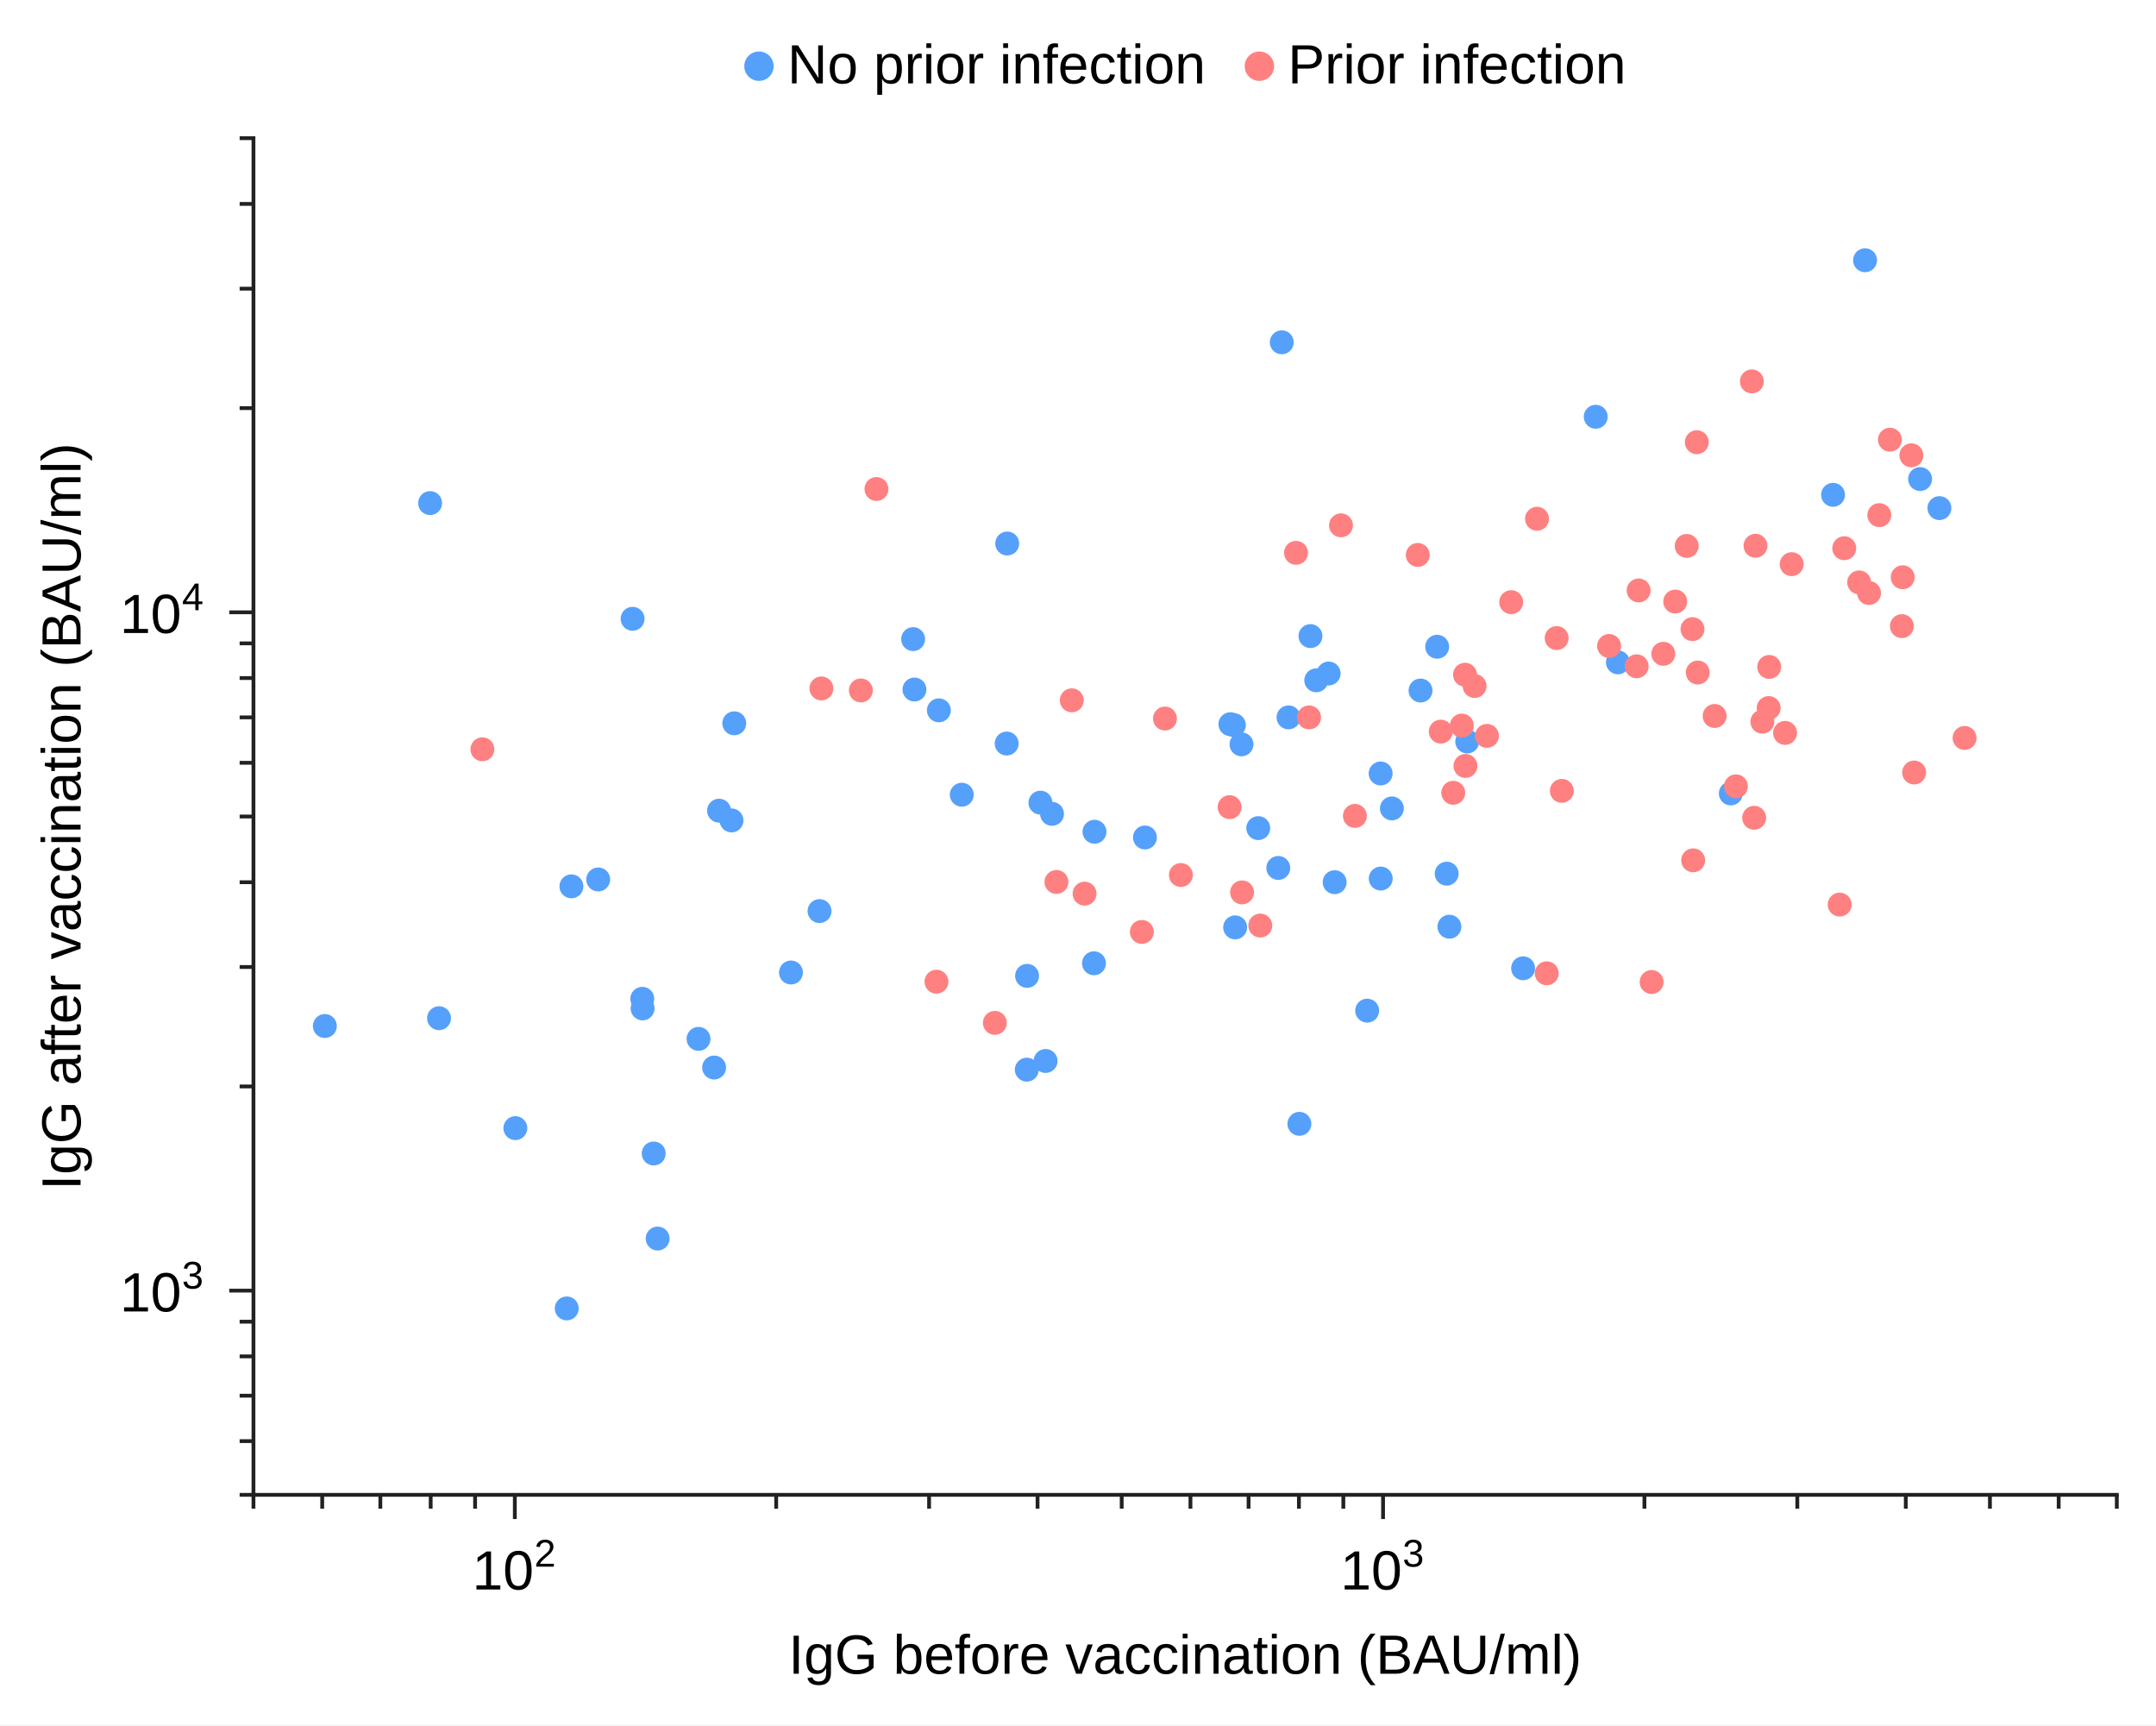
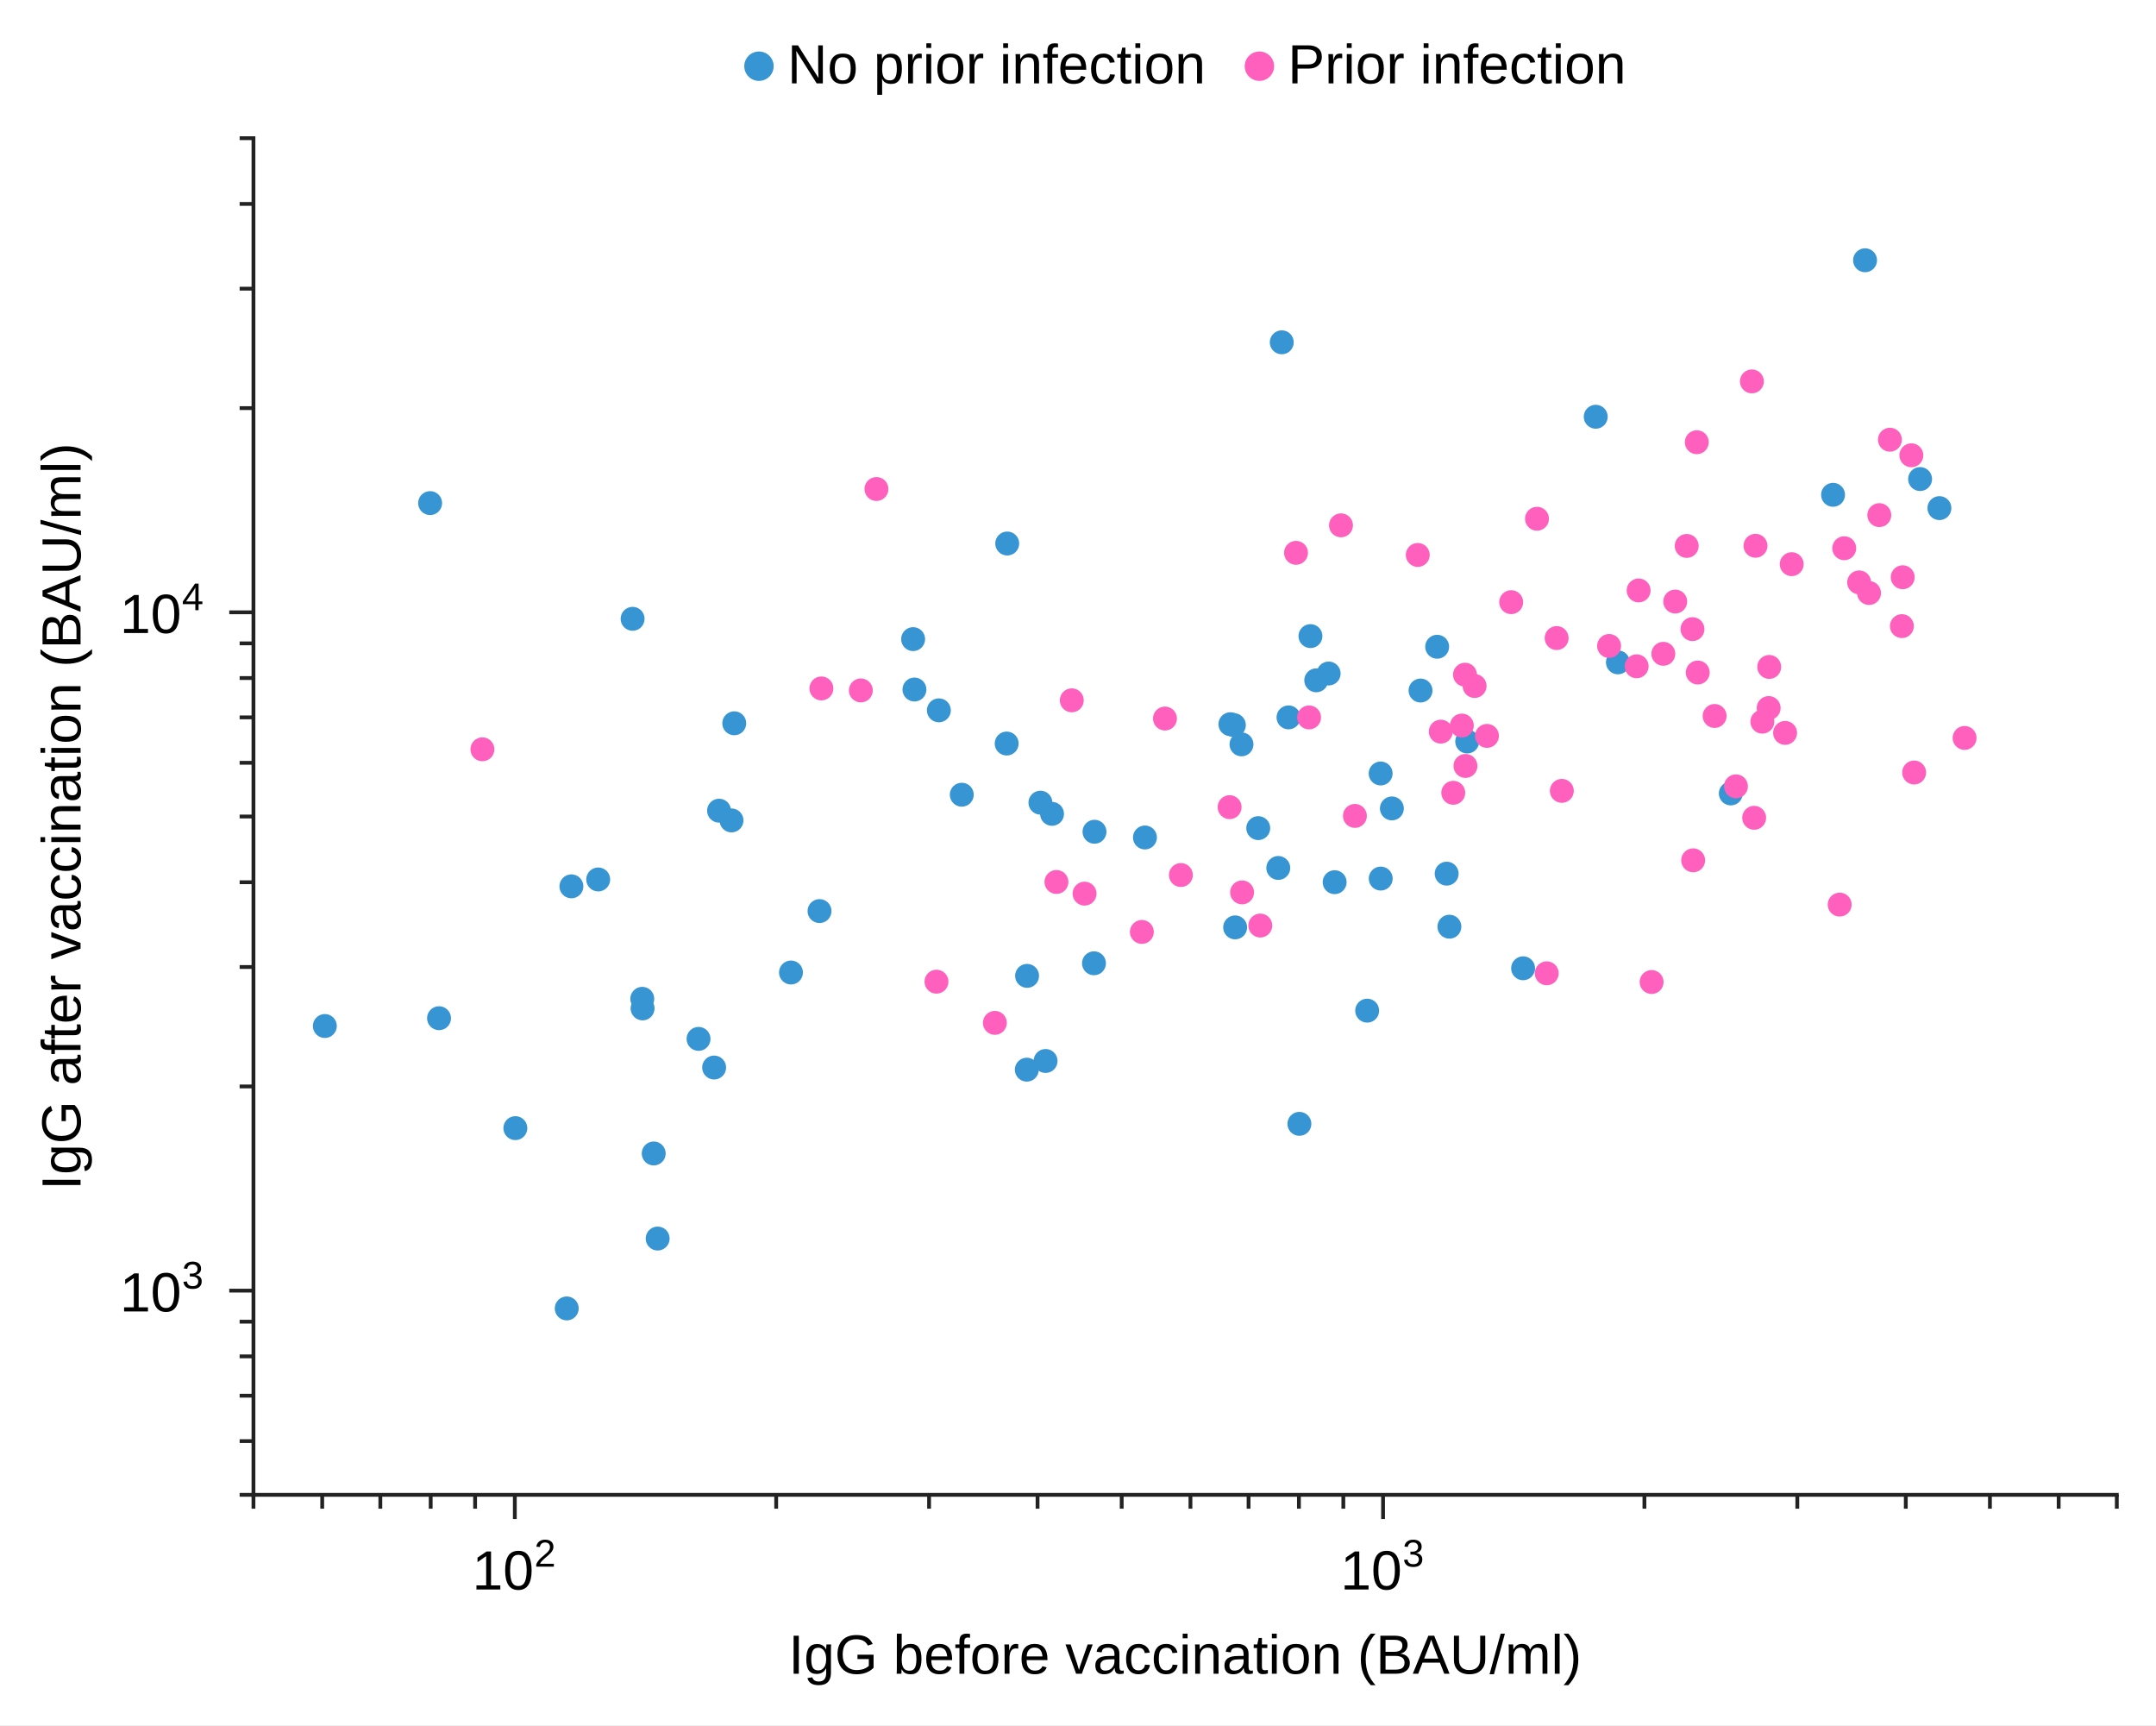
<svg xmlns="http://www.w3.org/2000/svg" xmlns:xlink="http://www.w3.org/1999/xlink" width="311.811pt" height="249.449pt" viewBox="0 0 311.811 249.449" version="1.1">
  <defs>
    <style type="text/css">*{stroke-linejoin: round; stroke-linecap: butt}</style>
  </defs>
  <g id="figure_1">
    <g id="patch_1">
      <path d="M 0 249.449  L 311.811 249.449  L 311.811 0  L 0 0  z " style="fill: #ffffff" />
    </g>
    <g id="easyviz-axes-c733e892ae73784e">
      <g id="patch_2">
        <path d="M 36.657 216.148  L 306.142 216.148  L 306.142 19.98  L 36.657 19.98  z " style="fill: #ffffff" />
      </g>
      <g id="matplotlib.axis_1">
        <g id="xtick_1">
          <g id="easyviz-axis-tick-a62b6141c56fcf95">
            <defs>
              <path id="me4a8c73573" d="M 0 0  L 0 3.5  " style="stroke: #222222; stroke-width: 0.55" />
            </defs>
            <g>
              <use xlink:href="#me4a8c73573" x="74.457" y="216.148" style="fill: #222222; stroke: #222222; stroke-width: 0.55" />
            </g>
          </g>
          <g id="easyviz-tick-label-93b636d863f0082f">
            <g transform="translate(68.29678 230.5081)">
              <text>
                <tspan x="0" y="-0.671" style="font-size: 8px; font-family: 'Arial'">1</tspan>
                <tspan x="4.449" y="-0.671" style="font-size: 8px; font-family: 'Arial'">0</tspan>
                <tspan x="8.975" y="-3.975" style="font-size: 5.6px; font-family: 'Arial'">2</tspan>
              </text>
            </g>
          </g>
        </g>
        <g id="xtick_2">
          <g id="easyviz-axis-tick-396ff1489fb03ed5">
            <g>
              <use xlink:href="#me4a8c73573" x="200.025" y="216.148" style="fill: #222222; stroke: #222222; stroke-width: 0.55" />
            </g>
          </g>
          <g id="easyviz-tick-label-2dd6da940447d938">
            <g transform="translate(193.8646 230.5081)">
              <text>
                <tspan x="0" y="-0.671" style="font-size: 8px; font-family: 'Arial'">1</tspan>
                <tspan x="4.449" y="-0.671" style="font-size: 8px; font-family: 'Arial'">0</tspan>
                <tspan x="8.975" y="-3.975" style="font-size: 5.6px; font-family: 'Arial'">3</tspan>
              </text>
            </g>
          </g>
        </g>
        <g id="xtick_3">
          <g id="easyviz-axis-tick-d1f60b35e1de3801">
            <defs>
              <path id="m61f58e491a" d="M 0 0  L 0 2  " style="stroke: #222222; stroke-width: 0.55" />
            </defs>
            <g>
              <use xlink:href="#m61f58e491a" x="36.657" y="216.148" style="fill: #222222; stroke: #222222; stroke-width: 0.55" />
            </g>
          </g>
        </g>
        <g id="xtick_4">
          <g id="easyviz-axis-tick-0985d785d0d53ef9">
            <g>
              <use xlink:href="#m61f58e491a" x="46.6" y="216.148" style="fill: #222222; stroke: #222222; stroke-width: 0.55" />
            </g>
          </g>
        </g>
        <g id="xtick_5">
          <g id="easyviz-axis-tick-4c0b6c7da817ba95">
            <g>
              <use xlink:href="#m61f58e491a" x="55.006" y="216.148" style="fill: #222222; stroke: #222222; stroke-width: 0.55" />
            </g>
          </g>
        </g>
        <g id="xtick_6">
          <g id="easyviz-axis-tick-fff3cd3fd1c1b5a1">
            <g>
              <use xlink:href="#m61f58e491a" x="62.288" y="216.148" style="fill: #222222; stroke: #222222; stroke-width: 0.55" />
            </g>
          </g>
        </g>
        <g id="xtick_7">
          <g id="easyviz-axis-tick-f035d5134a5b6704">
            <g>
              <use xlink:href="#m61f58e491a" x="68.711" y="216.148" style="fill: #222222; stroke: #222222; stroke-width: 0.55" />
            </g>
          </g>
        </g>
        <g id="xtick_8">
          <g id="easyviz-axis-tick-7114929a6cffc6cb">
            <g>
              <use xlink:href="#m61f58e491a" x="112.256" y="216.148" style="fill: #222222; stroke: #222222; stroke-width: 0.55" />
            </g>
          </g>
        </g>
        <g id="xtick_9">
          <g id="easyviz-axis-tick-96f21bc819c827f5">
            <g>
              <use xlink:href="#m61f58e491a" x="134.368" y="216.148" style="fill: #222222; stroke: #222222; stroke-width: 0.55" />
            </g>
          </g>
        </g>
        <g id="xtick_10">
          <g id="easyviz-axis-tick-8045779563727fd5">
            <g>
              <use xlink:href="#m61f58e491a" x="150.056" y="216.148" style="fill: #222222; stroke: #222222; stroke-width: 0.55" />
            </g>
          </g>
        </g>
        <g id="xtick_11">
          <g id="easyviz-axis-tick-09e1bca1804d50d3">
            <g>
              <use xlink:href="#m61f58e491a" x="162.225" y="216.148" style="fill: #222222; stroke: #222222; stroke-width: 0.55" />
            </g>
          </g>
        </g>
        <g id="xtick_12">
          <g id="easyviz-axis-tick-1ba8775317a3b6d5">
            <g>
              <use xlink:href="#m61f58e491a" x="172.168" y="216.148" style="fill: #222222; stroke: #222222; stroke-width: 0.55" />
            </g>
          </g>
        </g>
        <g id="xtick_13">
          <g id="easyviz-axis-tick-9b9f6b6d68efcb8a">
            <g>
              <use xlink:href="#m61f58e491a" x="180.574" y="216.148" style="fill: #222222; stroke: #222222; stroke-width: 0.55" />
            </g>
          </g>
        </g>
        <g id="xtick_14">
          <g id="easyviz-axis-tick-6633390e65827fc4">
            <g>
              <use xlink:href="#m61f58e491a" x="187.856" y="216.148" style="fill: #222222; stroke: #222222; stroke-width: 0.55" />
            </g>
          </g>
        </g>
        <g id="xtick_15">
          <g id="easyviz-axis-tick-80abcf4ed3f8b683">
            <g>
              <use xlink:href="#m61f58e491a" x="194.279" y="216.148" style="fill: #222222; stroke: #222222; stroke-width: 0.55" />
            </g>
          </g>
        </g>
        <g id="xtick_16">
          <g id="easyviz-axis-tick-bfc69b6c6f96ec55">
            <g>
              <use xlink:href="#m61f58e491a" x="237.824" y="216.148" style="fill: #222222; stroke: #222222; stroke-width: 0.55" />
            </g>
          </g>
        </g>
        <g id="xtick_17">
          <g id="easyviz-axis-tick-47b56276ff6c2dc0">
            <g>
              <use xlink:href="#m61f58e491a" x="259.936" y="216.148" style="fill: #222222; stroke: #222222; stroke-width: 0.55" />
            </g>
          </g>
        </g>
        <g id="xtick_18">
          <g id="easyviz-axis-tick-09b1ca4698fab830">
            <g>
              <use xlink:href="#m61f58e491a" x="275.624" y="216.148" style="fill: #222222; stroke: #222222; stroke-width: 0.55" />
            </g>
          </g>
        </g>
        <g id="xtick_19">
          <g id="easyviz-axis-tick-28a2fc72d8e8a788">
            <g>
              <use xlink:href="#m61f58e491a" x="287.793" y="216.148" style="fill: #222222; stroke: #222222; stroke-width: 0.55" />
            </g>
          </g>
        </g>
        <g id="xtick_20">
          <g id="easyviz-axis-tick-06859b57fa121933">
            <g>
              <use xlink:href="#m61f58e491a" x="297.735" y="216.148" style="fill: #222222; stroke: #222222; stroke-width: 0.55" />
            </g>
          </g>
        </g>
        <g id="xtick_21">
          <g id="easyviz-axis-tick-6026c387a658d7f9">
            <g>
              <use xlink:href="#m61f58e491a" x="306.142" y="216.148" style="fill: #222222; stroke: #222222; stroke-width: 0.55" />
            </g>
          </g>
        </g>
        <g id="easyviz-axis-label-ffb0bed284770937">
          <text style="font-size: 8px; font-family: 'Arial'; text-anchor: middle" x="171.399" y="242.016" transform="rotate(-0 171.3994 242.0159)">IgG before vaccination (BAU/ml)</text>
        </g>
      </g>
      <g id="matplotlib.axis_2">
        <g id="ytick_1">
          <g id="easyviz-axis-tick-04adc438d400fc9a">
            <defs>
              <path id="m3bdcf3bbb8" d="M 0 0  L -3.5 0  " style="stroke: #222222; stroke-width: 0.55" />
            </defs>
            <g>
              <use xlink:href="#m3bdcf3bbb8" x="36.657" y="186.622" style="fill: #222222; stroke: #222222; stroke-width: 0.55" />
            </g>
          </g>
          <g id="easyviz-tick-label-4eba03b26646dae6">
            <g transform="translate(17.3371 190.3019)">
              <text>
                <tspan x="0" y="-0.671" style="font-size: 8px; font-family: 'Arial'">1</tspan>
                <tspan x="4.449" y="-0.671" style="font-size: 8px; font-family: 'Arial'">0</tspan>
                <tspan x="8.975" y="-3.975" style="font-size: 5.6px; font-family: 'Arial'">3</tspan>
              </text>
            </g>
          </g>
        </g>
        <g id="ytick_2">
          <g id="easyviz-axis-tick-912c969d46b35ee3">
            <g>
              <use xlink:href="#m3bdcf3bbb8" x="36.657" y="88.538" style="fill: #222222; stroke: #222222; stroke-width: 0.55" />
            </g>
          </g>
          <g id="easyviz-tick-label-759edd9a4f6ba1de">
            <g transform="translate(17.3371 92.21798)">
              <text>
                <tspan x="0" y="-0.682" style="font-size: 8px; font-family: 'Arial'">1</tspan>
                <tspan x="4.449" y="-0.682" style="font-size: 8px; font-family: 'Arial'">0</tspan>
                <tspan x="8.975" y="-3.986" style="font-size: 5.6px; font-family: 'Arial'">4</tspan>
              </text>
            </g>
          </g>
        </g>
        <g id="ytick_3">
          <g id="easyviz-axis-tick-7ea099ee17a80c45">
            <defs>
              <path id="mcffdce1b52" d="M 0 0  L -2 0  " style="stroke: #222222; stroke-width: 0.55" />
            </defs>
            <g>
              <use xlink:href="#mcffdce1b52" x="36.657" y="216.148" style="fill: #222222; stroke: #222222; stroke-width: 0.55" />
            </g>
          </g>
        </g>
        <g id="ytick_4">
          <g id="easyviz-axis-tick-af237d81893f9bbb">
            <g>
              <use xlink:href="#mcffdce1b52" x="36.657" y="208.382" style="fill: #222222; stroke: #222222; stroke-width: 0.55" />
            </g>
          </g>
        </g>
        <g id="ytick_5">
          <g id="easyviz-axis-tick-1d3cb397654d5e49">
            <g>
              <use xlink:href="#mcffdce1b52" x="36.657" y="201.815" style="fill: #222222; stroke: #222222; stroke-width: 0.55" />
            </g>
          </g>
        </g>
        <g id="ytick_6">
          <g id="easyviz-axis-tick-f3a81bef1cb80887">
            <g>
              <use xlink:href="#mcffdce1b52" x="36.657" y="196.127" style="fill: #222222; stroke: #222222; stroke-width: 0.55" />
            </g>
          </g>
        </g>
        <g id="ytick_7">
          <g id="easyviz-axis-tick-21568792e7911cd6">
            <g>
              <use xlink:href="#mcffdce1b52" x="36.657" y="191.11" style="fill: #222222; stroke: #222222; stroke-width: 0.55" />
            </g>
          </g>
        </g>
        <g id="ytick_8">
          <g id="easyviz-axis-tick-8bcd495487e036c6">
            <g>
              <use xlink:href="#mcffdce1b52" x="36.657" y="157.096" style="fill: #222222; stroke: #222222; stroke-width: 0.55" />
            </g>
          </g>
        </g>
        <g id="ytick_9">
          <g id="easyviz-axis-tick-39100b7966008c10">
            <g>
              <use xlink:href="#mcffdce1b52" x="36.657" y="139.824" style="fill: #222222; stroke: #222222; stroke-width: 0.55" />
            </g>
          </g>
        </g>
        <g id="ytick_10">
          <g id="easyviz-axis-tick-6470a7874165fa74">
            <g>
              <use xlink:href="#mcffdce1b52" x="36.657" y="127.57" style="fill: #222222; stroke: #222222; stroke-width: 0.55" />
            </g>
          </g>
        </g>
        <g id="ytick_11">
          <g id="easyviz-axis-tick-62b925c7dc0faa57">
            <g>
              <use xlink:href="#mcffdce1b52" x="36.657" y="118.064" style="fill: #222222; stroke: #222222; stroke-width: 0.55" />
            </g>
          </g>
        </g>
        <g id="ytick_12">
          <g id="easyviz-axis-tick-b812a52a3f056283">
            <g>
              <use xlink:href="#mcffdce1b52" x="36.657" y="110.298" style="fill: #222222; stroke: #222222; stroke-width: 0.55" />
            </g>
          </g>
        </g>
        <g id="ytick_13">
          <g id="easyviz-axis-tick-ef0fb859cd9aded5">
            <g>
              <use xlink:href="#mcffdce1b52" x="36.657" y="103.731" style="fill: #222222; stroke: #222222; stroke-width: 0.55" />
            </g>
          </g>
        </g>
        <g id="ytick_14">
          <g id="easyviz-axis-tick-8a08e185deee3c0e">
            <g>
              <use xlink:href="#mcffdce1b52" x="36.657" y="98.043" style="fill: #222222; stroke: #222222; stroke-width: 0.55" />
            </g>
          </g>
        </g>
        <g id="ytick_15">
          <g id="easyviz-axis-tick-a565c1456971c278">
            <g>
              <use xlink:href="#mcffdce1b52" x="36.657" y="93.026" style="fill: #222222; stroke: #222222; stroke-width: 0.55" />
            </g>
          </g>
        </g>
        <g id="ytick_16">
          <g id="easyviz-axis-tick-f296eaaced062cdf">
            <g>
              <use xlink:href="#mcffdce1b52" x="36.657" y="59.012" style="fill: #222222; stroke: #222222; stroke-width: 0.55" />
            </g>
          </g>
        </g>
        <g id="ytick_17">
          <g id="easyviz-axis-tick-3464a3533235aba9">
            <g>
              <use xlink:href="#mcffdce1b52" x="36.657" y="41.74" style="fill: #222222; stroke: #222222; stroke-width: 0.55" />
            </g>
          </g>
        </g>
        <g id="ytick_18">
          <g id="easyviz-axis-tick-fa2fe39ab71b56a7">
            <g>
              <use xlink:href="#mcffdce1b52" x="36.657" y="29.486" style="fill: #222222; stroke: #222222; stroke-width: 0.55" />
            </g>
          </g>
        </g>
        <g id="ytick_19">
          <g id="easyviz-axis-tick-7fcc4e400c8ba45b">
            <g>
              <use xlink:href="#mcffdce1b52" x="36.657" y="19.98" style="fill: #222222; stroke: #222222; stroke-width: 0.55" />
            </g>
          </g>
        </g>
        <g id="easyviz-axis-label-5f702097b13456c5">
          <text style="font-size: 8px; font-family: 'Arial'; text-anchor: middle" x="11.653" y="118.064" transform="rotate(-90 11.65335 118.0642)">IgG after vaccination (BAU/ml)</text>
        </g>
      </g>
      <g id="easyviz-axis-line-a25b05ec84419760">
        <path d="M 36.657 216.148  L 36.657 19.98  " style="fill: none; stroke: #222222; stroke-width: 0.55; stroke-linejoin: miter; stroke-linecap: square" />
      </g>
      <g id="easyviz-axis-line-583586e852f58ad3">
        <path d="M 36.657 216.148  L 306.142 216.148  " style="fill: none; stroke: #222222; stroke-width: 0.55; stroke-linejoin: miter; stroke-linecap: square" />
      </g>
      <g id="easyviz-point-group-23058d77c0b5d631">
        <defs>
-           <path id="mec52fe3aaf" d="M 0 1.732  C 0.459 1.732 0.9 1.55 1.225 1.225  C 1.55 0.9 1.732 0.459 1.732 0  C 1.732 -0.459 1.55 -0.9 1.225 -1.225  C 0.9 -1.55 0.459 -1.732 0 -1.732  C -0.459 -1.732 -0.9 -1.55 -1.225 -1.225  C -1.55 -0.9 -1.732 -0.459 -1.732 0  C -1.732 0.459 -1.55 0.9 -1.225 1.225  C -0.9 1.55 -0.459 1.732 0 1.732  z " />
+           <path id="m95ca8097c1" d="M 0 1.732  C 0.459 1.732 0.9 1.55 1.225 1.225  C 1.55 0.9 1.732 0.459 1.732 0  C 1.732 -0.459 1.55 -0.9 1.225 -1.225  C 0.9 -1.55 0.459 -1.732 0 -1.732  C -0.459 -1.732 -0.9 -1.55 -1.225 -1.225  C -1.55 -0.9 -1.732 -0.459 -1.732 0  C -1.732 0.459 -1.55 0.9 -1.225 1.225  C -0.9 1.55 -0.459 1.732 0 1.732  z " />
        </defs>
        <g clip-path="url(#pefe6718214)">
-           <use xlink:href="#mec52fe3aaf" x="150.472" y="116.063" style="fill: #55a0fb" />
-           <use xlink:href="#mec52fe3aaf" x="148.5" y="154.669" style="fill: #55a0fb" />
-           <use xlink:href="#mec52fe3aaf" x="151.215" y="153.414" style="fill: #55a0fb" />
-           <use xlink:href="#mec52fe3aaf" x="184.871" y="125.503" style="fill: #55a0fb" />
-           <use xlink:href="#mec52fe3aaf" x="205.444" y="99.848" style="fill: #55a0fb" />
-           <use xlink:href="#mec52fe3aaf" x="92.934" y="145.812" style="fill: #55a0fb" />
-           <use xlink:href="#mec52fe3aaf" x="103.994" y="117.222" style="fill: #55a0fb" />
-           <use xlink:href="#mec52fe3aaf" x="280.487" y="73.472" style="fill: #55a0fb" />
-           <use xlink:href="#mec52fe3aaf" x="207.85" y="93.518" style="fill: #55a0fb" />
-           <use xlink:href="#mec52fe3aaf" x="95.113" y="179.09" style="fill: #55a0fb" />
-           <use xlink:href="#mec52fe3aaf" x="220.279" y="140.01" style="fill: #55a0fb" />
-           <use xlink:href="#mec52fe3aaf" x="179.55" y="107.63" style="fill: #55a0fb" />
-           <use xlink:href="#mec52fe3aaf" x="158.216" y="139.287" style="fill: #55a0fb" />
-           <use xlink:href="#mec52fe3aaf" x="277.694" y="69.268" style="fill: #55a0fb" />
-           <use xlink:href="#mec52fe3aaf" x="103.281" y="154.361" style="fill: #55a0fb" />
-           <use xlink:href="#mec52fe3aaf" x="94.542" y="166.789" style="fill: #55a0fb" />
-           <use xlink:href="#mec52fe3aaf" x="186.351" y="103.731" style="fill: #55a0fb" />
-           <use xlink:href="#mec52fe3aaf" x="187.925" y="162.503" style="fill: #55a0fb" />
-           <use xlink:href="#mec52fe3aaf" x="135.784" y="102.711" style="fill: #55a0fb" />
-           <use xlink:href="#mec52fe3aaf" x="250.317" y="114.728" style="fill: #55a0fb" />
-           <use xlink:href="#mec52fe3aaf" x="181.974" y="119.743" style="fill: #55a0fb" />
-           <use xlink:href="#mec52fe3aaf" x="158.291" y="120.269" style="fill: #55a0fb" />
-           <use xlink:href="#mec52fe3aaf" x="82.64" y="128.162" style="fill: #55a0fb" />
-           <use xlink:href="#mec52fe3aaf" x="74.533" y="163.124" style="fill: #55a0fb" />
-           <use xlink:href="#mec52fe3aaf" x="233.99" y="95.774" style="fill: #55a0fb" />
-           <use xlink:href="#mec52fe3aaf" x="105.794" y="118.631" style="fill: #55a0fb" />
-           <use xlink:href="#mec52fe3aaf" x="92.888" y="144.424" style="fill: #55a0fb" />
-           <use xlink:href="#mec52fe3aaf" x="114.395" y="140.62" style="fill: #55a0fb" />
-           <use xlink:href="#mec52fe3aaf" x="118.524" y="131.74" style="fill: #55a0fb" />
-           <use xlink:href="#mec52fe3aaf" x="212.196" y="107.218" style="fill: #55a0fb" />
-           <use xlink:href="#mec52fe3aaf" x="63.495" y="147.229" style="fill: #55a0fb" />
-           <use xlink:href="#mec52fe3aaf" x="148.542" y="141.106" style="fill: #55a0fb" />
-           <use xlink:href="#mec52fe3aaf" x="265.104" y="71.548" style="fill: #55a0fb" />
-           <use xlink:href="#mec52fe3aaf" x="185.374" y="49.496" style="fill: #55a0fb" />
-           <use xlink:href="#mec52fe3aaf" x="101.027" y="150.219" style="fill: #55a0fb" />
-           <use xlink:href="#mec52fe3aaf" x="199.676" y="111.842" style="fill: #55a0fb" />
-           <use xlink:href="#mec52fe3aaf" x="177.948" y="104.717" style="fill: #55a0fb" />
-           <use xlink:href="#mec52fe3aaf" x="190.362" y="98.372" style="fill: #55a0fb" />
-           <use xlink:href="#mec52fe3aaf" x="192.156" y="97.387" style="fill: #55a0fb" />
-           <use xlink:href="#mec52fe3aaf" x="193.023" y="127.56" style="fill: #55a0fb" />
-           <use xlink:href="#mec52fe3aaf" x="86.516" y="127.167" style="fill: #55a0fb" />
-           <use xlink:href="#mec52fe3aaf" x="139.096" y="114.912" style="fill: #55a0fb" />
-           <use xlink:href="#mec52fe3aaf" x="201.301" y="116.895" style="fill: #55a0fb" />
-           <use xlink:href="#mec52fe3aaf" x="132.06" y="92.414" style="fill: #55a0fb" />
-           <use xlink:href="#mec52fe3aaf" x="145.67" y="78.59" style="fill: #55a0fb" />
-           <use xlink:href="#mec52fe3aaf" x="145.589" y="107.513" style="fill: #55a0fb" />
-           <use xlink:href="#mec52fe3aaf" x="132.251" y="99.702" style="fill: #55a0fb" />
-           <use xlink:href="#mec52fe3aaf" x="165.587" y="121.095" style="fill: #55a0fb" />
-           <use xlink:href="#mec52fe3aaf" x="62.206" y="72.747" style="fill: #55a0fb" />
-           <use xlink:href="#mec52fe3aaf" x="230.782" y="60.261" style="fill: #55a0fb" />
-           <use xlink:href="#mec52fe3aaf" x="106.192" y="104.586" style="fill: #55a0fb" />
-           <use xlink:href="#mec52fe3aaf" x="91.489" y="89.477" style="fill: #55a0fb" />
-           <use xlink:href="#mec52fe3aaf" x="189.525" y="91.979" style="fill: #55a0fb" />
-           <use xlink:href="#mec52fe3aaf" x="269.735" y="37.633" style="fill: #55a0fb" />
-           <use xlink:href="#mec52fe3aaf" x="46.98" y="148.358" style="fill: #55a0fb" />
-           <use xlink:href="#mec52fe3aaf" x="81.965" y="189.194" style="fill: #55a0fb" />
-           <use xlink:href="#mec52fe3aaf" x="178.449" y="104.846" style="fill: #55a0fb" />
-           <use xlink:href="#mec52fe3aaf" x="209.621" y="133.997" style="fill: #55a0fb" />
-           <use xlink:href="#mec52fe3aaf" x="209.222" y="126.327" style="fill: #55a0fb" />
-           <use xlink:href="#mec52fe3aaf" x="197.727" y="146.137" style="fill: #55a0fb" />
-           <use xlink:href="#mec52fe3aaf" x="152.148" y="117.679" style="fill: #55a0fb" />
-           <use xlink:href="#mec52fe3aaf" x="199.687" y="127.038" style="fill: #55a0fb" />
-           <use xlink:href="#mec52fe3aaf" x="178.632" y="134.096" style="fill: #55a0fb" />
+           <use xlink:href="#m95ca8097c1" x="150.472" y="116.063" style="fill: #3795d3" />
+           <use xlink:href="#m95ca8097c1" x="148.5" y="154.669" style="fill: #3795d3" />
+           <use xlink:href="#m95ca8097c1" x="151.215" y="153.414" style="fill: #3795d3" />
+           <use xlink:href="#m95ca8097c1" x="184.871" y="125.503" style="fill: #3795d3" />
+           <use xlink:href="#m95ca8097c1" x="205.444" y="99.848" style="fill: #3795d3" />
+           <use xlink:href="#m95ca8097c1" x="92.934" y="145.812" style="fill: #3795d3" />
+           <use xlink:href="#m95ca8097c1" x="103.994" y="117.222" style="fill: #3795d3" />
+           <use xlink:href="#m95ca8097c1" x="280.487" y="73.472" style="fill: #3795d3" />
+           <use xlink:href="#m95ca8097c1" x="207.85" y="93.518" style="fill: #3795d3" />
+           <use xlink:href="#m95ca8097c1" x="95.113" y="179.09" style="fill: #3795d3" />
+           <use xlink:href="#m95ca8097c1" x="220.279" y="140.01" style="fill: #3795d3" />
+           <use xlink:href="#m95ca8097c1" x="179.55" y="107.63" style="fill: #3795d3" />
+           <use xlink:href="#m95ca8097c1" x="158.216" y="139.287" style="fill: #3795d3" />
+           <use xlink:href="#m95ca8097c1" x="277.694" y="69.268" style="fill: #3795d3" />
+           <use xlink:href="#m95ca8097c1" x="103.281" y="154.361" style="fill: #3795d3" />
+           <use xlink:href="#m95ca8097c1" x="94.542" y="166.789" style="fill: #3795d3" />
+           <use xlink:href="#m95ca8097c1" x="186.351" y="103.731" style="fill: #3795d3" />
+           <use xlink:href="#m95ca8097c1" x="187.925" y="162.503" style="fill: #3795d3" />
+           <use xlink:href="#m95ca8097c1" x="135.784" y="102.711" style="fill: #3795d3" />
+           <use xlink:href="#m95ca8097c1" x="250.317" y="114.728" style="fill: #3795d3" />
+           <use xlink:href="#m95ca8097c1" x="181.974" y="119.743" style="fill: #3795d3" />
+           <use xlink:href="#m95ca8097c1" x="158.291" y="120.269" style="fill: #3795d3" />
+           <use xlink:href="#m95ca8097c1" x="82.64" y="128.162" style="fill: #3795d3" />
+           <use xlink:href="#m95ca8097c1" x="74.533" y="163.124" style="fill: #3795d3" />
+           <use xlink:href="#m95ca8097c1" x="233.99" y="95.774" style="fill: #3795d3" />
+           <use xlink:href="#m95ca8097c1" x="105.794" y="118.631" style="fill: #3795d3" />
+           <use xlink:href="#m95ca8097c1" x="92.888" y="144.424" style="fill: #3795d3" />
+           <use xlink:href="#m95ca8097c1" x="114.395" y="140.62" style="fill: #3795d3" />
+           <use xlink:href="#m95ca8097c1" x="118.524" y="131.74" style="fill: #3795d3" />
+           <use xlink:href="#m95ca8097c1" x="212.196" y="107.218" style="fill: #3795d3" />
+           <use xlink:href="#m95ca8097c1" x="63.495" y="147.229" style="fill: #3795d3" />
+           <use xlink:href="#m95ca8097c1" x="148.542" y="141.106" style="fill: #3795d3" />
+           <use xlink:href="#m95ca8097c1" x="265.104" y="71.548" style="fill: #3795d3" />
+           <use xlink:href="#m95ca8097c1" x="185.374" y="49.496" style="fill: #3795d3" />
+           <use xlink:href="#m95ca8097c1" x="101.027" y="150.219" style="fill: #3795d3" />
+           <use xlink:href="#m95ca8097c1" x="199.676" y="111.842" style="fill: #3795d3" />
+           <use xlink:href="#m95ca8097c1" x="177.948" y="104.717" style="fill: #3795d3" />
+           <use xlink:href="#m95ca8097c1" x="190.362" y="98.372" style="fill: #3795d3" />
+           <use xlink:href="#m95ca8097c1" x="192.156" y="97.387" style="fill: #3795d3" />
+           <use xlink:href="#m95ca8097c1" x="193.023" y="127.56" style="fill: #3795d3" />
+           <use xlink:href="#m95ca8097c1" x="86.516" y="127.167" style="fill: #3795d3" />
+           <use xlink:href="#m95ca8097c1" x="139.096" y="114.912" style="fill: #3795d3" />
+           <use xlink:href="#m95ca8097c1" x="201.301" y="116.895" style="fill: #3795d3" />
+           <use xlink:href="#m95ca8097c1" x="132.06" y="92.414" style="fill: #3795d3" />
+           <use xlink:href="#m95ca8097c1" x="145.67" y="78.59" style="fill: #3795d3" />
+           <use xlink:href="#m95ca8097c1" x="145.589" y="107.513" style="fill: #3795d3" />
+           <use xlink:href="#m95ca8097c1" x="132.251" y="99.702" style="fill: #3795d3" />
+           <use xlink:href="#m95ca8097c1" x="165.587" y="121.095" style="fill: #3795d3" />
+           <use xlink:href="#m95ca8097c1" x="62.206" y="72.747" style="fill: #3795d3" />
+           <use xlink:href="#m95ca8097c1" x="230.782" y="60.261" style="fill: #3795d3" />
+           <use xlink:href="#m95ca8097c1" x="106.192" y="104.586" style="fill: #3795d3" />
+           <use xlink:href="#m95ca8097c1" x="91.489" y="89.477" style="fill: #3795d3" />
+           <use xlink:href="#m95ca8097c1" x="189.525" y="91.979" style="fill: #3795d3" />
+           <use xlink:href="#m95ca8097c1" x="269.735" y="37.633" style="fill: #3795d3" />
+           <use xlink:href="#m95ca8097c1" x="46.98" y="148.358" style="fill: #3795d3" />
+           <use xlink:href="#m95ca8097c1" x="81.965" y="189.194" style="fill: #3795d3" />
+           <use xlink:href="#m95ca8097c1" x="178.449" y="104.846" style="fill: #3795d3" />
+           <use xlink:href="#m95ca8097c1" x="209.621" y="133.997" style="fill: #3795d3" />
+           <use xlink:href="#m95ca8097c1" x="209.222" y="126.327" style="fill: #3795d3" />
+           <use xlink:href="#m95ca8097c1" x="197.727" y="146.137" style="fill: #3795d3" />
+           <use xlink:href="#m95ca8097c1" x="152.148" y="117.679" style="fill: #3795d3" />
+           <use xlink:href="#m95ca8097c1" x="199.687" y="127.038" style="fill: #3795d3" />
+           <use xlink:href="#m95ca8097c1" x="178.632" y="134.096" style="fill: #3795d3" />
        </g>
      </g>
      <g id="easyviz-point-group-f0462bd2e3bdee18">
        <defs>
-           <path id="m95acf55246" d="M 0 1.732  C 0.459 1.732 0.9 1.55 1.225 1.225  C 1.55 0.9 1.732 0.459 1.732 0  C 1.732 -0.459 1.55 -0.9 1.225 -1.225  C 0.9 -1.55 0.459 -1.732 0 -1.732  C -0.459 -1.732 -0.9 -1.55 -1.225 -1.225  C -1.55 -0.9 -1.732 -0.459 -1.732 0  C -1.732 0.459 -1.55 0.9 -1.225 1.225  C -0.9 1.55 -0.459 1.732 0 1.732  z " />
+           <path id="mdf45db865f" d="M 0 1.732  C 0.459 1.732 0.9 1.55 1.225 1.225  C 1.55 0.9 1.732 0.459 1.732 0  C 1.732 -0.459 1.55 -0.9 1.225 -1.225  C 0.9 -1.55 0.459 -1.732 0 -1.732  C -0.459 -1.732 -0.9 -1.55 -1.225 -1.225  C -1.55 -0.9 -1.732 -0.459 -1.732 0  C -1.732 0.459 -1.55 0.9 -1.225 1.225  C -0.9 1.55 -0.459 1.732 0 1.732  z " />
        </defs>
        <g clip-path="url(#pefe6718214)">
-           <use xlink:href="#m95acf55246" x="266.063" y="130.801" style="fill: #ff8080" />
-           <use xlink:href="#m95acf55246" x="247.977" y="103.527" style="fill: #ff8080" />
-           <use xlink:href="#m95acf55246" x="211.876" y="97.561" style="fill: #ff8080" />
-           <use xlink:href="#m95acf55246" x="245.536" y="97.243" style="fill: #ff8080" />
-           <use xlink:href="#m95acf55246" x="223.695" y="140.736" style="fill: #ff8080" />
-           <use xlink:href="#m95acf55246" x="155.007" y="101.263" style="fill: #ff8080" />
-           <use xlink:href="#m95acf55246" x="211.942" y="110.754" style="fill: #ff8080" />
-           <use xlink:href="#m95acf55246" x="222.287" y="75.01" style="fill: #ff8080" />
-           <use xlink:href="#m95acf55246" x="193.94" y="75.962" style="fill: #ff8080" />
-           <use xlink:href="#m95acf55246" x="225.131" y="92.262" style="fill: #ff8080" />
-           <use xlink:href="#m95acf55246" x="253.366" y="55.15" style="fill: #ff8080" />
-           <use xlink:href="#m95acf55246" x="126.757" y="70.709" style="fill: #ff8080" />
-           <use xlink:href="#m95acf55246" x="254.879" y="104.352" style="fill: #ff8080" />
-           <use xlink:href="#m95acf55246" x="243.939" y="78.939" style="fill: #ff8080" />
-           <use xlink:href="#m95acf55246" x="156.855" y="129.217" style="fill: #ff8080" />
-           <use xlink:href="#m95acf55246" x="225.879" y="114.356" style="fill: #ff8080" />
-           <use xlink:href="#m95acf55246" x="177.832" y="116.712" style="fill: #ff8080" />
-           <use xlink:href="#m95acf55246" x="168.482" y="103.898" style="fill: #ff8080" />
-           <use xlink:href="#m95acf55246" x="232.714" y="93.404" style="fill: #ff8080" />
-           <use xlink:href="#m95acf55246" x="165.141" y="134.753" style="fill: #ff8080" />
-           <use xlink:href="#m95acf55246" x="69.767" y="108.346" style="fill: #ff8080" />
-           <use xlink:href="#m95acf55246" x="182.27" y="133.831" style="fill: #ff8080" />
-           <use xlink:href="#m95acf55246" x="211.417" y="104.911" style="fill: #ff8080" />
-           <use xlink:href="#m95acf55246" x="205.044" y="80.243" style="fill: #ff8080" />
-           <use xlink:href="#m95acf55246" x="218.555" y="87.071" style="fill: #ff8080" />
-           <use xlink:href="#m95acf55246" x="276.831" y="111.701" style="fill: #ff8080" />
-           <use xlink:href="#m95acf55246" x="271.793" y="74.485" style="fill: #ff8080" />
-           <use xlink:href="#m95acf55246" x="215.052" y="106.407" style="fill: #ff8080" />
-           <use xlink:href="#m95acf55246" x="244.872" y="124.399" style="fill: #ff8080" />
-           <use xlink:href="#m95acf55246" x="143.882" y="147.902" style="fill: #ff8080" />
-           <use xlink:href="#m95acf55246" x="242.279" y="86.982" style="fill: #ff8080" />
-           <use xlink:href="#m95acf55246" x="236.699" y="96.344" style="fill: #ff8080" />
-           <use xlink:href="#m95acf55246" x="268.878" y="84.212" style="fill: #ff8080" />
-           <use xlink:href="#m95acf55246" x="238.865" y="141.997" style="fill: #ff8080" />
-           <use xlink:href="#m95acf55246" x="135.437" y="141.947" style="fill: #ff8080" />
-           <use xlink:href="#m95acf55246" x="276.43" y="65.834" style="fill: #ff8080" />
-           <use xlink:href="#m95acf55246" x="195.953" y="117.977" style="fill: #ff8080" />
-           <use xlink:href="#m95acf55246" x="152.787" y="127.529" style="fill: #ff8080" />
-           <use xlink:href="#m95acf55246" x="270.31" y="85.747" style="fill: #ff8080" />
-           <use xlink:href="#m95acf55246" x="179.636" y="129.036" style="fill: #ff8080" />
-           <use xlink:href="#m95acf55246" x="266.722" y="79.271" style="fill: #ff8080" />
-           <use xlink:href="#m95acf55246" x="124.499" y="99.833" style="fill: #ff8080" />
-           <use xlink:href="#m95acf55246" x="275.06" y="90.535" style="fill: #ff8080" />
-           <use xlink:href="#m95acf55246" x="251.061" y="113.701" style="fill: #ff8080" />
-           <use xlink:href="#m95acf55246" x="273.329" y="63.58" style="fill: #ff8080" />
-           <use xlink:href="#m95acf55246" x="118.796" y="99.544" style="fill: #ff8080" />
-           <use xlink:href="#m95acf55246" x="213.263" y="99.191" style="fill: #ff8080" />
-           <use xlink:href="#m95acf55246" x="255.872" y="96.437" style="fill: #ff8080" />
-           <use xlink:href="#m95acf55246" x="170.785" y="126.525" style="fill: #ff8080" />
-           <use xlink:href="#m95acf55246" x="208.373" y="105.791" style="fill: #ff8080" />
-           <use xlink:href="#m95acf55246" x="240.558" y="94.538" style="fill: #ff8080" />
-           <use xlink:href="#m95acf55246" x="253.888" y="78.916" style="fill: #ff8080" />
-           <use xlink:href="#m95acf55246" x="258.169" y="105.974" style="fill: #ff8080" />
-           <use xlink:href="#m95acf55246" x="275.179" y="83.467" style="fill: #ff8080" />
-           <use xlink:href="#m95acf55246" x="245.399" y="63.944" style="fill: #ff8080" />
-           <use xlink:href="#m95acf55246" x="259.125" y="81.577" style="fill: #ff8080" />
-           <use xlink:href="#m95acf55246" x="244.776" y="90.969" style="fill: #ff8080" />
-           <use xlink:href="#m95acf55246" x="210.179" y="114.635" style="fill: #ff8080" />
-           <use xlink:href="#m95acf55246" x="189.324" y="103.736" style="fill: #ff8080" />
-           <use xlink:href="#m95acf55246" x="255.794" y="102.38" style="fill: #ff8080" />
-           <use xlink:href="#m95acf55246" x="236.987" y="85.377" style="fill: #ff8080" />
-           <use xlink:href="#m95acf55246" x="187.436" y="79.937" style="fill: #ff8080" />
-           <use xlink:href="#m95acf55246" x="284.128" y="106.704" style="fill: #ff8080" />
-           <use xlink:href="#m95acf55246" x="253.695" y="118.25" style="fill: #ff8080" />
+           <use xlink:href="#mdf45db865f" x="266.063" y="130.801" style="fill: #ff5fbd" />
+           <use xlink:href="#mdf45db865f" x="247.977" y="103.527" style="fill: #ff5fbd" />
+           <use xlink:href="#mdf45db865f" x="211.876" y="97.561" style="fill: #ff5fbd" />
+           <use xlink:href="#mdf45db865f" x="245.536" y="97.243" style="fill: #ff5fbd" />
+           <use xlink:href="#mdf45db865f" x="223.695" y="140.736" style="fill: #ff5fbd" />
+           <use xlink:href="#mdf45db865f" x="155.007" y="101.263" style="fill: #ff5fbd" />
+           <use xlink:href="#mdf45db865f" x="211.942" y="110.754" style="fill: #ff5fbd" />
+           <use xlink:href="#mdf45db865f" x="222.287" y="75.01" style="fill: #ff5fbd" />
+           <use xlink:href="#mdf45db865f" x="193.94" y="75.962" style="fill: #ff5fbd" />
+           <use xlink:href="#mdf45db865f" x="225.131" y="92.262" style="fill: #ff5fbd" />
+           <use xlink:href="#mdf45db865f" x="253.366" y="55.15" style="fill: #ff5fbd" />
+           <use xlink:href="#mdf45db865f" x="126.757" y="70.709" style="fill: #ff5fbd" />
+           <use xlink:href="#mdf45db865f" x="254.879" y="104.352" style="fill: #ff5fbd" />
+           <use xlink:href="#mdf45db865f" x="243.939" y="78.939" style="fill: #ff5fbd" />
+           <use xlink:href="#mdf45db865f" x="156.855" y="129.217" style="fill: #ff5fbd" />
+           <use xlink:href="#mdf45db865f" x="225.879" y="114.356" style="fill: #ff5fbd" />
+           <use xlink:href="#mdf45db865f" x="177.832" y="116.712" style="fill: #ff5fbd" />
+           <use xlink:href="#mdf45db865f" x="168.482" y="103.898" style="fill: #ff5fbd" />
+           <use xlink:href="#mdf45db865f" x="232.714" y="93.404" style="fill: #ff5fbd" />
+           <use xlink:href="#mdf45db865f" x="165.141" y="134.753" style="fill: #ff5fbd" />
+           <use xlink:href="#mdf45db865f" x="69.767" y="108.346" style="fill: #ff5fbd" />
+           <use xlink:href="#mdf45db865f" x="182.27" y="133.831" style="fill: #ff5fbd" />
+           <use xlink:href="#mdf45db865f" x="211.417" y="104.911" style="fill: #ff5fbd" />
+           <use xlink:href="#mdf45db865f" x="205.044" y="80.243" style="fill: #ff5fbd" />
+           <use xlink:href="#mdf45db865f" x="218.555" y="87.071" style="fill: #ff5fbd" />
+           <use xlink:href="#mdf45db865f" x="276.831" y="111.701" style="fill: #ff5fbd" />
+           <use xlink:href="#mdf45db865f" x="271.793" y="74.485" style="fill: #ff5fbd" />
+           <use xlink:href="#mdf45db865f" x="215.052" y="106.407" style="fill: #ff5fbd" />
+           <use xlink:href="#mdf45db865f" x="244.872" y="124.399" style="fill: #ff5fbd" />
+           <use xlink:href="#mdf45db865f" x="143.882" y="147.902" style="fill: #ff5fbd" />
+           <use xlink:href="#mdf45db865f" x="242.279" y="86.982" style="fill: #ff5fbd" />
+           <use xlink:href="#mdf45db865f" x="236.699" y="96.344" style="fill: #ff5fbd" />
+           <use xlink:href="#mdf45db865f" x="268.878" y="84.212" style="fill: #ff5fbd" />
+           <use xlink:href="#mdf45db865f" x="238.865" y="141.997" style="fill: #ff5fbd" />
+           <use xlink:href="#mdf45db865f" x="135.437" y="141.947" style="fill: #ff5fbd" />
+           <use xlink:href="#mdf45db865f" x="276.43" y="65.834" style="fill: #ff5fbd" />
+           <use xlink:href="#mdf45db865f" x="195.953" y="117.977" style="fill: #ff5fbd" />
+           <use xlink:href="#mdf45db865f" x="152.787" y="127.529" style="fill: #ff5fbd" />
+           <use xlink:href="#mdf45db865f" x="270.31" y="85.747" style="fill: #ff5fbd" />
+           <use xlink:href="#mdf45db865f" x="179.636" y="129.036" style="fill: #ff5fbd" />
+           <use xlink:href="#mdf45db865f" x="266.722" y="79.271" style="fill: #ff5fbd" />
+           <use xlink:href="#mdf45db865f" x="124.499" y="99.833" style="fill: #ff5fbd" />
+           <use xlink:href="#mdf45db865f" x="275.06" y="90.535" style="fill: #ff5fbd" />
+           <use xlink:href="#mdf45db865f" x="251.061" y="113.701" style="fill: #ff5fbd" />
+           <use xlink:href="#mdf45db865f" x="273.329" y="63.58" style="fill: #ff5fbd" />
+           <use xlink:href="#mdf45db865f" x="118.796" y="99.544" style="fill: #ff5fbd" />
+           <use xlink:href="#mdf45db865f" x="213.263" y="99.191" style="fill: #ff5fbd" />
+           <use xlink:href="#mdf45db865f" x="255.872" y="96.437" style="fill: #ff5fbd" />
+           <use xlink:href="#mdf45db865f" x="170.785" y="126.525" style="fill: #ff5fbd" />
+           <use xlink:href="#mdf45db865f" x="208.373" y="105.791" style="fill: #ff5fbd" />
+           <use xlink:href="#mdf45db865f" x="240.558" y="94.538" style="fill: #ff5fbd" />
+           <use xlink:href="#mdf45db865f" x="253.888" y="78.916" style="fill: #ff5fbd" />
+           <use xlink:href="#mdf45db865f" x="258.169" y="105.974" style="fill: #ff5fbd" />
+           <use xlink:href="#mdf45db865f" x="275.179" y="83.467" style="fill: #ff5fbd" />
+           <use xlink:href="#mdf45db865f" x="245.399" y="63.944" style="fill: #ff5fbd" />
+           <use xlink:href="#mdf45db865f" x="259.125" y="81.577" style="fill: #ff5fbd" />
+           <use xlink:href="#mdf45db865f" x="244.776" y="90.969" style="fill: #ff5fbd" />
+           <use xlink:href="#mdf45db865f" x="210.179" y="114.635" style="fill: #ff5fbd" />
+           <use xlink:href="#mdf45db865f" x="189.324" y="103.736" style="fill: #ff5fbd" />
+           <use xlink:href="#mdf45db865f" x="255.794" y="102.38" style="fill: #ff5fbd" />
+           <use xlink:href="#mdf45db865f" x="236.987" y="85.377" style="fill: #ff5fbd" />
+           <use xlink:href="#mdf45db865f" x="187.436" y="79.937" style="fill: #ff5fbd" />
+           <use xlink:href="#mdf45db865f" x="284.128" y="106.704" style="fill: #ff5fbd" />
+           <use xlink:href="#mdf45db865f" x="253.695" y="118.25" style="fill: #ff5fbd" />
        </g>
      </g>
    </g>
    <g id="easyviz-legend-562d60db996ded5c">
      <g id="easyviz-legend-key-823f0d02baa906a5">
        <defs>
-           <path id="m60c1905e6c" d="M 0 2.126  C 0.564 2.126 1.105 1.902 1.503 1.503  C 1.902 1.105 2.126 0.564 2.126 0  C 2.126 -0.564 1.902 -1.105 1.503 -1.503  C 1.105 -1.902 0.564 -2.126 0 -2.126  C -0.564 -2.126 -1.105 -1.902 -1.503 -1.503  C -1.902 -1.105 -2.126 -0.564 -2.126 0  C -2.126 0.564 -1.902 1.105 -1.503 1.503  C -1.105 1.902 -0.564 2.126 0 2.126  z " />
+           <path id="m2c873b7a27" d="M 0 2.126  C 0.564 2.126 1.105 1.902 1.503 1.503  C 1.902 1.105 2.126 0.564 2.126 0  C 2.126 -0.564 1.902 -1.105 1.503 -1.503  C 1.105 -1.902 0.564 -2.126 0 -2.126  C -0.564 -2.126 -1.105 -1.902 -1.503 -1.503  C -1.902 -1.105 -2.126 -0.564 -2.126 0  C -2.126 0.564 -1.902 1.105 -1.503 1.503  C -1.105 1.902 -0.564 2.126 0 2.126  z " />
        </defs>
        <g>
-           <use xlink:href="#m60c1905e6c" x="109.766" y="9.572" style="fill: #55a0fb" />
+           <use xlink:href="#m2c873b7a27" x="109.766" y="9.572" style="fill: #3795d3" />
        </g>
      </g>
      <g id="text_1">
        <text style="font-size: 8px; font-family: 'Arial'; text-anchor: start" x="113.877" y="12.06" transform="rotate(-0 113.8766 12.06044)">No prior infection</text>
      </g>
      <g id="easyviz-legend-key-f33498184de5938d">
        <defs>
-           <path id="m4ce1c1586f" d="M 0 2.126  C 0.564 2.126 1.105 1.902 1.503 1.503  C 1.902 1.105 2.126 0.564 2.126 0  C 2.126 -0.564 1.902 -1.105 1.503 -1.503  C 1.105 -1.902 0.564 -2.126 0 -2.126  C -0.564 -2.126 -1.105 -1.902 -1.503 -1.503  C -1.902 -1.105 -2.126 -0.564 -2.126 0  C -2.126 0.564 -1.902 1.105 -1.503 1.503  C -1.105 1.902 -0.564 2.126 0 2.126  z " />
+           <path id="ma6747440f4" d="M 0 2.126  C 0.564 2.126 1.105 1.902 1.503 1.503  C 1.902 1.105 2.126 0.564 2.126 0  C 2.126 -0.564 1.902 -1.105 1.503 -1.503  C 1.105 -1.902 0.564 -2.126 0 -2.126  C -0.564 -2.126 -1.105 -1.902 -1.503 -1.503  C -1.902 -1.105 -2.126 -0.564 -2.126 0  C -2.126 0.564 -1.902 1.105 -1.503 1.503  C -1.105 1.902 -0.564 2.126 0 2.126  z " />
        </defs>
        <g>
-           <use xlink:href="#m4ce1c1586f" x="182.141" y="9.572" style="fill: #ff8080" />
+           <use xlink:href="#ma6747440f4" x="182.141" y="9.572" style="fill: #ff5fbd" />
        </g>
      </g>
      <g id="text_2">
        <text style="font-size: 8px; font-family: 'Arial'; text-anchor: start" x="186.251" y="12.06" transform="rotate(-0 186.2509 12.06044)">Prior infection</text>
      </g>
    </g>
  </g>
  <defs>
    <clipPath id="pefe6718214">
      <rect x="36.657" y="19.98" width="269.485" height="196.168" />
    </clipPath>
  </defs>
</svg>
